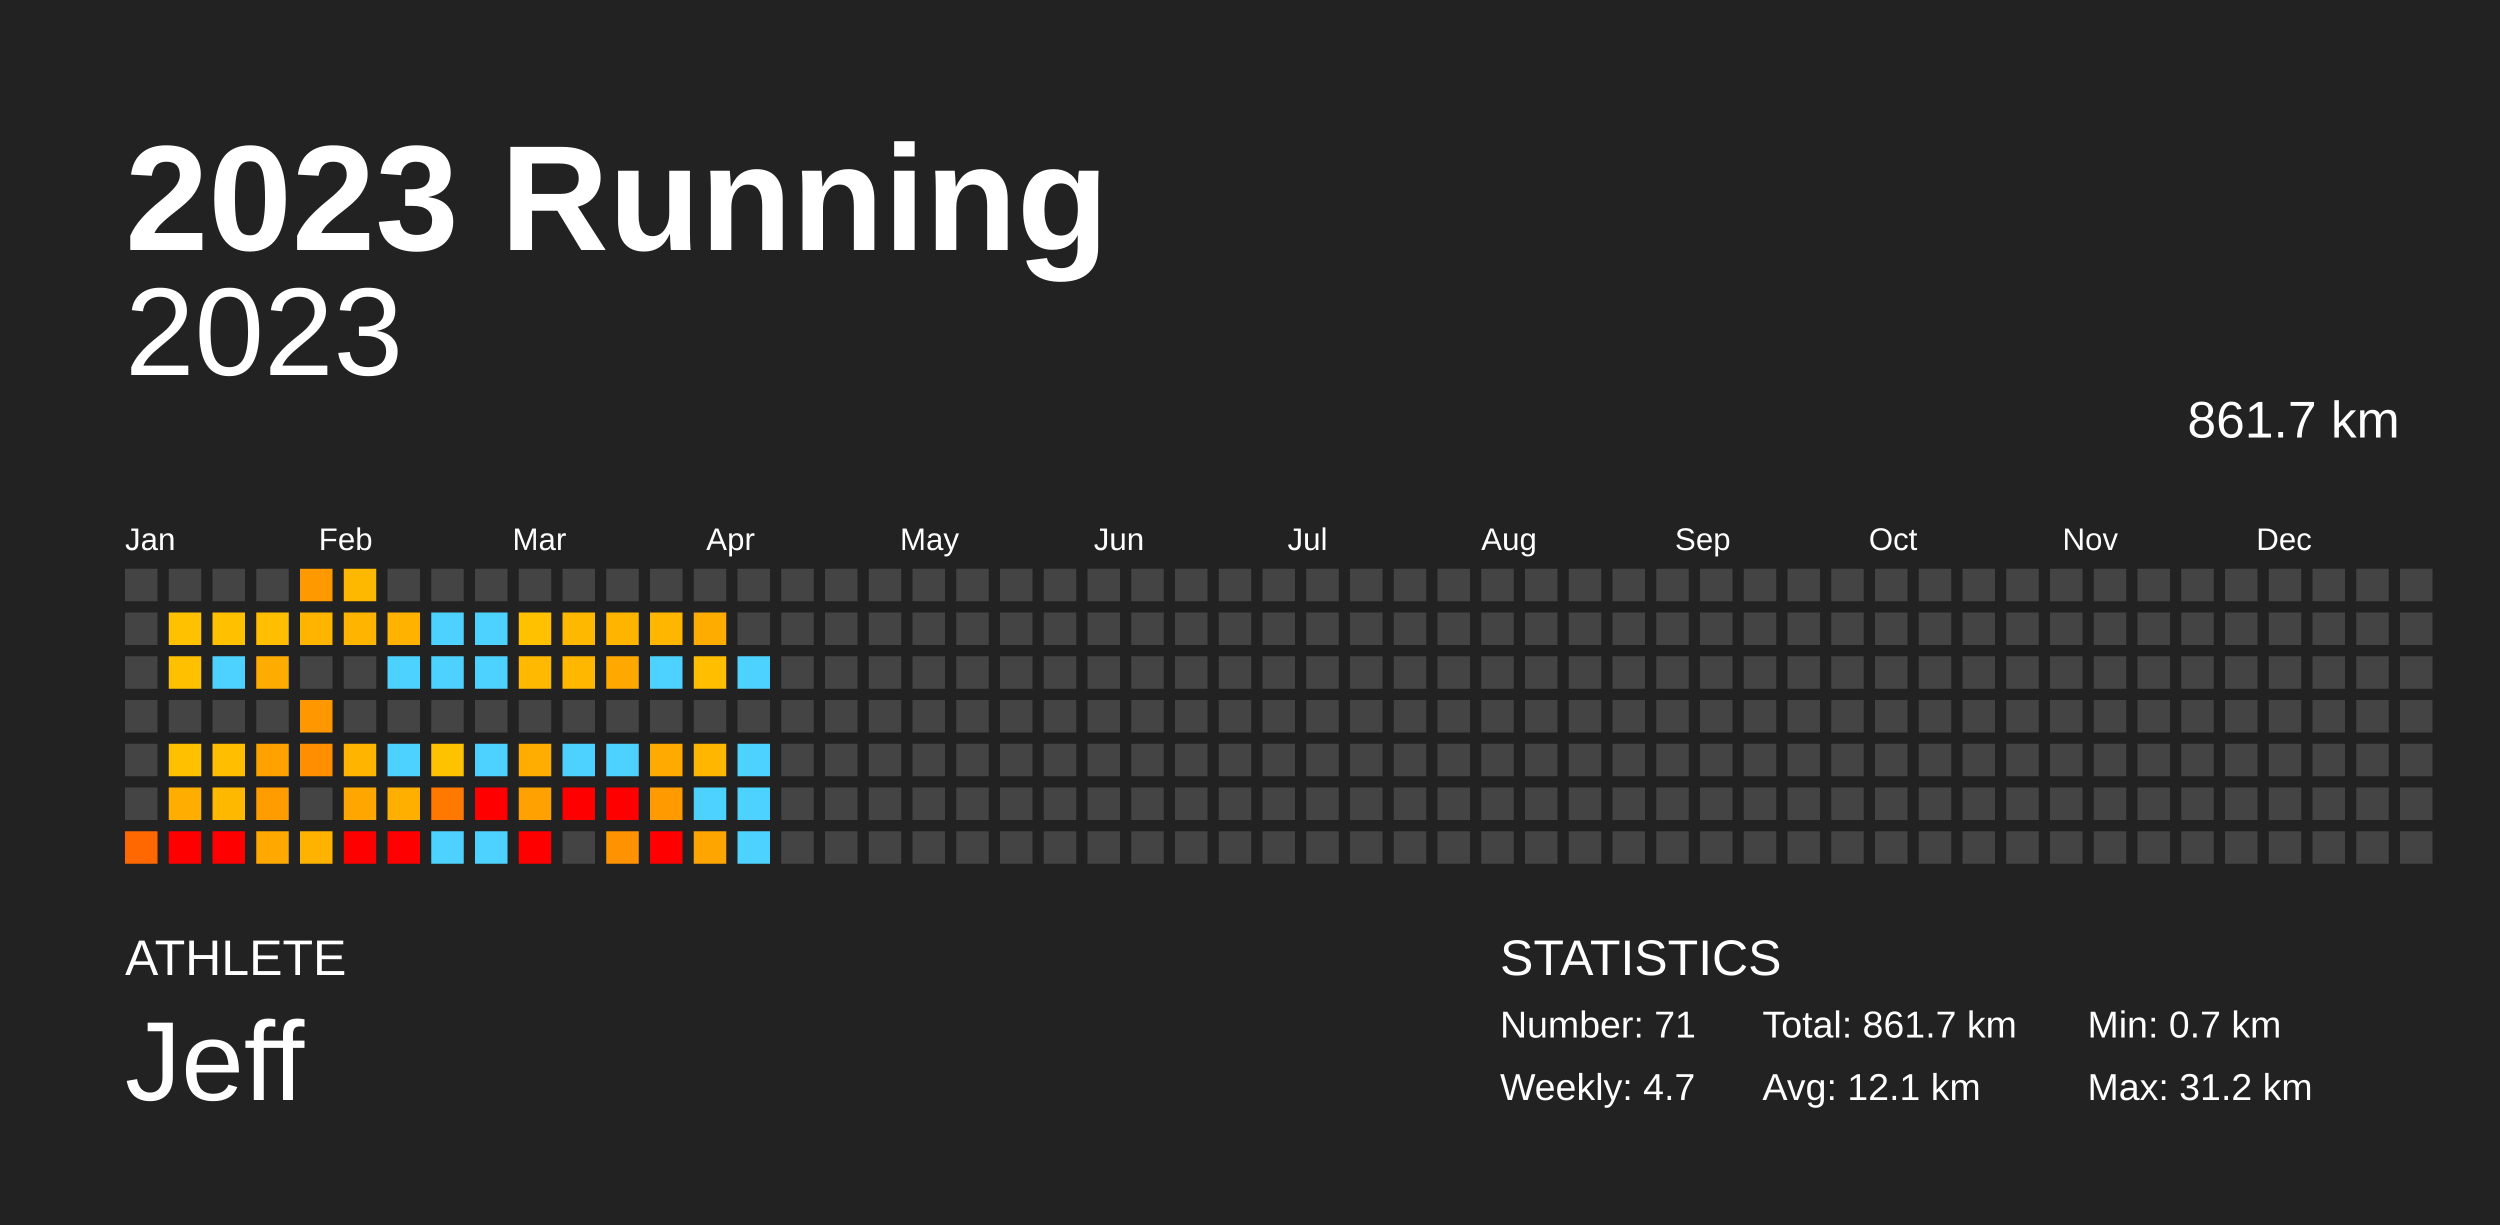
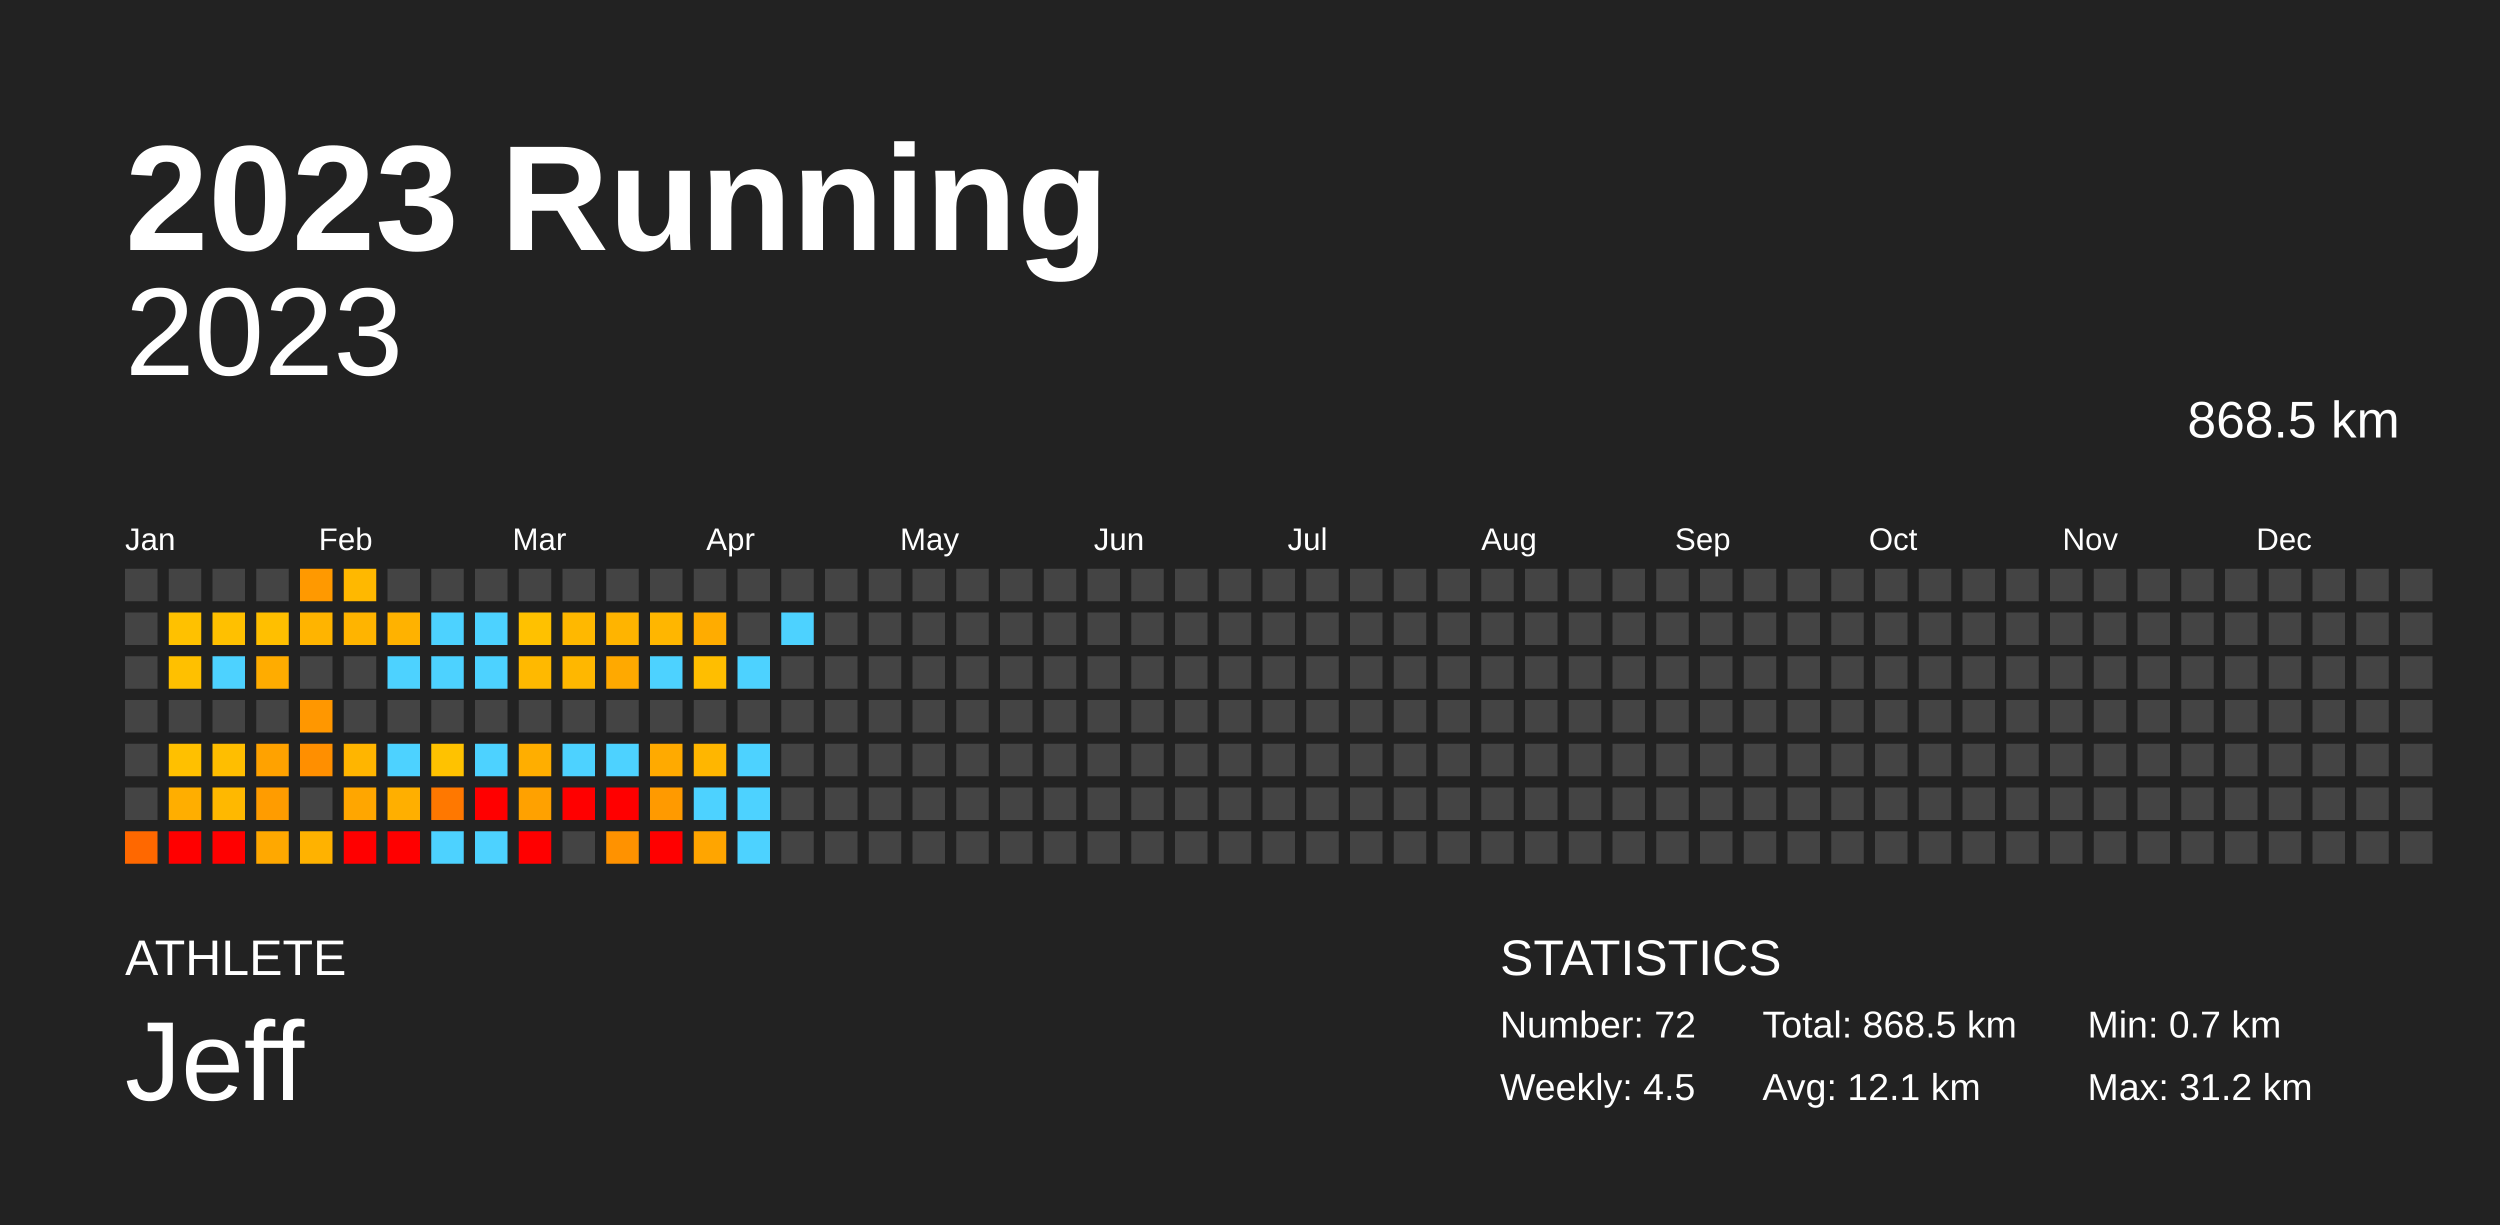
<svg xmlns="http://www.w3.org/2000/svg" baseProfile="full" height="98mm" version="1.1" viewBox="0,0,200,98" width="200mm">
  <defs />
  <rect fill="#222222" height="98" width="200" x="0" y="0" />
  <text fill="#FFFFFF" style="font-size:12px; font-family:Arial; font-weight:bold;" x="10" y="20">2023 Running</text>
  <text fill="#FFFFFF" style="font-size:4px; font-family:Arial" x="10" y="78">ATHLETE</text>
  <text fill="#FFFFFF" style="font-size:9px; font-family:Arial" x="10" y="88">Jeff</text>
  <text fill="#FFFFFF" style="font-size:4px; font-family:Arial" x="120" y="78">STATISTICS</text>
-   <text fill="#FFFFFF" style="font-size:3px; font-family:Arial" x="120" y="83">Number: 71</text>
-   <text fill="#FFFFFF" style="font-size:3px; font-family:Arial" x="120" y="88">Weekly: 4.7</text>
-   <text fill="#FFFFFF" style="font-size:3px; font-family:Arial" x="141" y="83">Total: 861.7 km</text>
+   <text fill="#FFFFFF" style="font-size:3px; font-family:Arial" x="120" y="83">Number: 72</text>
+   <text fill="#FFFFFF" style="font-size:3px; font-family:Arial" x="120" y="88">Weekly: 4.5</text>
+   <text fill="#FFFFFF" style="font-size:3px; font-family:Arial" x="141" y="83">Total: 868.5 km</text>
  <text fill="#FFFFFF" style="font-size:3px; font-family:Arial" x="141" y="88">Avg: 12.1 km</text>
  <text fill="#FFFFFF" style="font-size:3px; font-family:Arial" x="167" y="83">Min: 0.7 km</text>
  <text fill="#FFFFFF" style="font-size:3px; font-family:Arial" x="167" y="88">Max: 31.2 km</text>
  <text alignment-baseline="hanging" fill="#FFFFFF" style="font-size:10.0px; font-family:Arial;" x="10" y="30">2023</text>
-   <text alignment-baseline="hanging" fill="#FFFFFF" style="font-size:4.125px; font-family:Arial;" x="175" y="35">861.7 km</text>
+   <text alignment-baseline="hanging" fill="#FFFFFF" style="font-size:4.125px; font-family:Arial;" x="175" y="35">868.5 km</text>
  <text fill="#FFFFFF" style="font-size:2.5px; font-family:Arial" x="10.0" y="44">Jan</text>
  <text fill="#FFFFFF" style="font-size:2.5px; font-family:Arial" x="25.5" y="44">Feb</text>
  <text fill="#FFFFFF" style="font-size:2.5px; font-family:Arial" x="41.0" y="44">Mar</text>
  <text fill="#FFFFFF" style="font-size:2.5px; font-family:Arial" x="56.5" y="44">Apr</text>
  <text fill="#FFFFFF" style="font-size:2.5px; font-family:Arial" x="72.0" y="44">May</text>
  <text fill="#FFFFFF" style="font-size:2.5px; font-family:Arial" x="87.5" y="44">Jun</text>
  <text fill="#FFFFFF" style="font-size:2.5px; font-family:Arial" x="103.0" y="44">Jul</text>
  <text fill="#FFFFFF" style="font-size:2.5px; font-family:Arial" x="118.5" y="44">Aug</text>
  <text fill="#FFFFFF" style="font-size:2.5px; font-family:Arial" x="134.0" y="44">Sep</text>
  <text fill="#FFFFFF" style="font-size:2.5px; font-family:Arial" x="149.5" y="44">Oct</text>
  <text fill="#FFFFFF" style="font-size:2.5px; font-family:Arial" x="165.0" y="44">Nov</text>
  <text fill="#FFFFFF" style="font-size:2.5px; font-family:Arial" x="180.5" y="44">Dec</text>
  <rect fill="#444444" height="2.6" width="2.6" x="10.0" y="45.5" />
  <rect fill="#444444" height="2.6" width="2.6" x="10.0" y="49.0" />
  <rect fill="#444444" height="2.6" width="2.6" x="10.0" y="52.5" />
  <rect fill="#444444" height="2.6" width="2.6" x="10.0" y="56.0" />
  <rect fill="#444444" height="2.6" width="2.6" x="10.0" y="59.5" />
  <rect fill="#444444" height="2.6" width="2.6" x="10.0" y="63.0" />
  <rect fill="#ff6800" height="2.6" width="2.6" x="10.0" y="66.5" />
  <rect fill="#444444" height="2.6" width="2.6" x="13.5" y="45.5" />
  <rect fill="#ffc100" height="2.6" width="2.6" x="13.5" y="49.0" />
  <rect fill="#ffc000" height="2.6" width="2.6" x="13.5" y="52.5" />
  <rect fill="#444444" height="2.6" width="2.6" x="13.5" y="56.0" />
  <rect fill="#ffc000" height="2.6" width="2.6" x="13.5" y="59.5" />
  <rect fill="#ffae00" height="2.6" width="2.6" x="13.5" y="63.0" />
  <rect fill="red" height="2.6" width="2.6" x="13.5" y="66.5" />
  <rect fill="#444444" height="2.6" width="2.6" x="17.0" y="45.5" />
  <rect fill="#ffc000" height="2.6" width="2.6" x="17.0" y="49.0" />
  <rect fill="#4dd2ff" height="2.6" width="2.6" x="17.0" y="52.5" />
  <rect fill="#444444" height="2.6" width="2.6" x="17.0" y="56.0" />
  <rect fill="#ffbe00" height="2.6" width="2.6" x="17.0" y="59.5" />
  <rect fill="#ffb800" height="2.6" width="2.6" x="17.0" y="63.0" />
  <rect fill="red" height="2.6" width="2.6" x="17.0" y="66.5" />
  <rect fill="#444444" height="2.6" width="2.6" x="20.5" y="45.5" />
  <rect fill="#ffbf00" height="2.6" width="2.6" x="20.5" y="49.0" />
  <rect fill="#ffac00" height="2.6" width="2.6" x="20.5" y="52.5" />
  <rect fill="#444444" height="2.6" width="2.6" x="20.5" y="56.0" />
  <rect fill="#ffa200" height="2.6" width="2.6" x="20.5" y="59.5" />
  <rect fill="#ff9c00" height="2.6" width="2.6" x="20.5" y="63.0" />
  <rect fill="#ffa800" height="2.6" width="2.6" x="20.5" y="66.5" />
  <rect fill="#ff9900" height="2.6" width="2.6" x="24.0" y="45.5" />
  <rect fill="#ffb400" height="2.6" width="2.6" x="24.0" y="49.0" />
  <rect fill="#444444" height="2.6" width="2.6" x="24.0" y="52.5" />
  <rect fill="#ff9700" height="2.6" width="2.6" x="24.0" y="56.0" />
  <rect fill="#ff8f00" height="2.6" width="2.6" x="24.0" y="59.5" />
  <rect fill="#444444" height="2.6" width="2.6" x="24.0" y="63.0" />
  <rect fill="#ffb200" height="2.6" width="2.6" x="24.0" y="66.5" />
  <rect fill="#ffb800" height="2.6" width="2.6" x="27.5" y="45.5" />
  <rect fill="#ffb400" height="2.6" width="2.6" x="27.5" y="49.0" />
  <rect fill="#444444" height="2.6" width="2.6" x="27.5" y="52.5" />
  <rect fill="#444444" height="2.6" width="2.6" x="27.5" y="56.0" />
  <rect fill="#ffb500" height="2.6" width="2.6" x="27.5" y="59.5" />
  <rect fill="#ffa600" height="2.6" width="2.6" x="27.5" y="63.0" />
  <rect fill="red" height="2.6" width="2.6" x="27.5" y="66.5" />
  <rect fill="#444444" height="2.6" width="2.6" x="31.0" y="45.5" />
  <rect fill="#ffb200" height="2.6" width="2.6" x="31.0" y="49.0" />
  <rect fill="#4dd2ff" height="2.6" width="2.6" x="31.0" y="52.5" />
  <rect fill="#444444" height="2.6" width="2.6" x="31.0" y="56.0" />
  <rect fill="#4dd2ff" height="2.6" width="2.6" x="31.0" y="59.5" />
  <rect fill="#ffaf00" height="2.6" width="2.6" x="31.0" y="63.0" />
  <rect fill="red" height="2.6" width="2.6" x="31.0" y="66.5" />
  <rect fill="#444444" height="2.6" width="2.6" x="34.5" y="45.5" />
  <rect fill="#4dd2ff" height="2.6" width="2.6" x="34.5" y="49.0" />
  <rect fill="#4dd2ff" height="2.6" width="2.6" x="34.5" y="52.5" />
  <rect fill="#444444" height="2.6" width="2.6" x="34.5" y="56.0" />
  <rect fill="#ffc200" height="2.6" width="2.6" x="34.5" y="59.5" />
  <rect fill="#ff7800" height="2.6" width="2.6" x="34.5" y="63.0" />
  <rect fill="#4dd2ff" height="2.6" width="2.6" x="34.5" y="66.5" />
  <rect fill="#444444" height="2.6" width="2.6" x="38.0" y="45.5" />
  <rect fill="#4dd2ff" height="2.6" width="2.6" x="38.0" y="49.0" />
  <rect fill="#4dd2ff" height="2.6" width="2.6" x="38.0" y="52.5" />
  <rect fill="#444444" height="2.6" width="2.6" x="38.0" y="56.0" />
  <rect fill="#4dd2ff" height="2.6" width="2.6" x="38.0" y="59.5" />
  <rect fill="red" height="2.6" width="2.6" x="38.0" y="63.0" />
  <rect fill="#4dd2ff" height="2.6" width="2.6" x="38.0" y="66.5" />
  <rect fill="#444444" height="2.6" width="2.6" x="41.5" y="45.5" />
  <rect fill="#ffc100" height="2.6" width="2.6" x="41.5" y="49.0" />
  <rect fill="#ffb900" height="2.6" width="2.6" x="41.5" y="52.5" />
  <rect fill="#444444" height="2.6" width="2.6" x="41.5" y="56.0" />
  <rect fill="#ffae00" height="2.6" width="2.6" x="41.5" y="59.5" />
  <rect fill="#ffa100" height="2.6" width="2.6" x="41.5" y="63.0" />
  <rect fill="red" height="2.6" width="2.6" x="41.5" y="66.5" />
  <rect fill="#444444" height="2.6" width="2.6" x="45.0" y="45.5" />
  <rect fill="#ffb800" height="2.6" width="2.6" x="45.0" y="49.0" />
  <rect fill="#ffb700" height="2.6" width="2.6" x="45.0" y="52.5" />
  <rect fill="#444444" height="2.6" width="2.6" x="45.0" y="56.0" />
  <rect fill="#4dd2ff" height="2.6" width="2.6" x="45.0" y="59.5" />
  <rect fill="red" height="2.6" width="2.6" x="45.0" y="63.0" />
  <rect fill="#444444" height="2.6" width="2.6" x="45.0" y="66.5" />
  <rect fill="#444444" height="2.6" width="2.6" x="48.5" y="45.5" />
  <rect fill="#ffb400" height="2.6" width="2.6" x="48.5" y="49.0" />
  <rect fill="#ffa900" height="2.6" width="2.6" x="48.5" y="52.5" />
  <rect fill="#444444" height="2.6" width="2.6" x="48.5" y="56.0" />
  <rect fill="#4dd2ff" height="2.6" width="2.6" x="48.5" y="59.5" />
  <rect fill="red" height="2.6" width="2.6" x="48.5" y="63.0" />
  <rect fill="#ff9200" height="2.6" width="2.6" x="48.5" y="66.5" />
  <rect fill="#444444" height="2.6" width="2.6" x="52.0" y="45.5" />
  <rect fill="#ffb600" height="2.6" width="2.6" x="52.0" y="49.0" />
  <rect fill="#4dd2ff" height="2.6" width="2.6" x="52.0" y="52.5" />
  <rect fill="#444444" height="2.6" width="2.6" x="52.0" y="56.0" />
  <rect fill="#ffaa00" height="2.6" width="2.6" x="52.0" y="59.5" />
  <rect fill="#ff9a00" height="2.6" width="2.6" x="52.0" y="63.0" />
  <rect fill="red" height="2.6" width="2.6" x="52.0" y="66.5" />
  <rect fill="#444444" height="2.6" width="2.6" x="55.5" y="45.5" />
  <rect fill="#ffac00" height="2.6" width="2.6" x="55.5" y="49.0" />
  <rect fill="#ffbe00" height="2.6" width="2.6" x="55.5" y="52.5" />
  <rect fill="#444444" height="2.6" width="2.6" x="55.5" y="56.0" />
  <rect fill="#ffb600" height="2.6" width="2.6" x="55.5" y="59.5" />
  <rect fill="#4dd2ff" height="2.6" width="2.6" x="55.5" y="63.0" />
  <rect fill="#ffa500" height="2.6" width="2.6" x="55.5" y="66.5" />
  <rect fill="#444444" height="2.6" width="2.6" x="59.0" y="45.5" />
  <rect fill="#444444" height="2.6" width="2.6" x="59.0" y="49.0" />
  <rect fill="#4dd2ff" height="2.6" width="2.6" x="59.0" y="52.5" />
  <rect fill="#444444" height="2.6" width="2.6" x="59.0" y="56.0" />
  <rect fill="#4dd2ff" height="2.6" width="2.6" x="59.0" y="59.5" />
  <rect fill="#4dd2ff" height="2.6" width="2.6" x="59.0" y="63.0" />
  <rect fill="#4dd2ff" height="2.6" width="2.6" x="59.0" y="66.5" />
  <rect fill="#444444" height="2.6" width="2.6" x="62.5" y="45.5" />
-   <rect fill="#444444" height="2.6" width="2.6" x="62.5" y="49.0" />
+   <rect fill="#4dd2ff" height="2.6" width="2.6" x="62.5" y="49.0" />
  <rect fill="#444444" height="2.6" width="2.6" x="62.5" y="52.5" />
  <rect fill="#444444" height="2.6" width="2.6" x="62.5" y="56.0" />
  <rect fill="#444444" height="2.6" width="2.6" x="62.5" y="59.5" />
  <rect fill="#444444" height="2.6" width="2.6" x="62.5" y="63.0" />
  <rect fill="#444444" height="2.6" width="2.6" x="62.5" y="66.5" />
  <rect fill="#444444" height="2.6" width="2.6" x="66.0" y="45.5" />
  <rect fill="#444444" height="2.6" width="2.6" x="66.0" y="49.0" />
  <rect fill="#444444" height="2.6" width="2.6" x="66.0" y="52.5" />
  <rect fill="#444444" height="2.6" width="2.6" x="66.0" y="56.0" />
  <rect fill="#444444" height="2.6" width="2.6" x="66.0" y="59.5" />
  <rect fill="#444444" height="2.6" width="2.6" x="66.0" y="63.0" />
  <rect fill="#444444" height="2.6" width="2.6" x="66.0" y="66.5" />
  <rect fill="#444444" height="2.6" width="2.6" x="69.5" y="45.5" />
  <rect fill="#444444" height="2.6" width="2.6" x="69.5" y="49.0" />
  <rect fill="#444444" height="2.6" width="2.6" x="69.5" y="52.5" />
  <rect fill="#444444" height="2.6" width="2.6" x="69.5" y="56.0" />
  <rect fill="#444444" height="2.6" width="2.6" x="69.5" y="59.5" />
  <rect fill="#444444" height="2.6" width="2.6" x="69.5" y="63.0" />
  <rect fill="#444444" height="2.6" width="2.6" x="69.5" y="66.5" />
  <rect fill="#444444" height="2.6" width="2.6" x="73.0" y="45.5" />
  <rect fill="#444444" height="2.6" width="2.6" x="73.0" y="49.0" />
  <rect fill="#444444" height="2.6" width="2.6" x="73.0" y="52.5" />
  <rect fill="#444444" height="2.6" width="2.6" x="73.0" y="56.0" />
  <rect fill="#444444" height="2.6" width="2.6" x="73.0" y="59.5" />
  <rect fill="#444444" height="2.6" width="2.6" x="73.0" y="63.0" />
  <rect fill="#444444" height="2.6" width="2.6" x="73.0" y="66.5" />
  <rect fill="#444444" height="2.6" width="2.6" x="76.5" y="45.5" />
  <rect fill="#444444" height="2.6" width="2.6" x="76.5" y="49.0" />
  <rect fill="#444444" height="2.6" width="2.6" x="76.5" y="52.5" />
  <rect fill="#444444" height="2.6" width="2.6" x="76.5" y="56.0" />
  <rect fill="#444444" height="2.6" width="2.6" x="76.5" y="59.5" />
  <rect fill="#444444" height="2.6" width="2.6" x="76.5" y="63.0" />
  <rect fill="#444444" height="2.6" width="2.6" x="76.5" y="66.5" />
  <rect fill="#444444" height="2.6" width="2.6" x="80.0" y="45.5" />
  <rect fill="#444444" height="2.6" width="2.6" x="80.0" y="49.0" />
  <rect fill="#444444" height="2.6" width="2.6" x="80.0" y="52.5" />
  <rect fill="#444444" height="2.6" width="2.6" x="80.0" y="56.0" />
  <rect fill="#444444" height="2.6" width="2.6" x="80.0" y="59.5" />
  <rect fill="#444444" height="2.6" width="2.6" x="80.0" y="63.0" />
  <rect fill="#444444" height="2.6" width="2.6" x="80.0" y="66.5" />
  <rect fill="#444444" height="2.6" width="2.6" x="83.5" y="45.5" />
  <rect fill="#444444" height="2.6" width="2.6" x="83.5" y="49.0" />
  <rect fill="#444444" height="2.6" width="2.6" x="83.5" y="52.5" />
  <rect fill="#444444" height="2.6" width="2.6" x="83.5" y="56.0" />
  <rect fill="#444444" height="2.6" width="2.6" x="83.5" y="59.5" />
  <rect fill="#444444" height="2.6" width="2.6" x="83.5" y="63.0" />
  <rect fill="#444444" height="2.6" width="2.6" x="83.5" y="66.5" />
  <rect fill="#444444" height="2.6" width="2.6" x="87.0" y="45.5" />
  <rect fill="#444444" height="2.6" width="2.6" x="87.0" y="49.0" />
  <rect fill="#444444" height="2.6" width="2.6" x="87.0" y="52.5" />
  <rect fill="#444444" height="2.6" width="2.6" x="87.0" y="56.0" />
  <rect fill="#444444" height="2.6" width="2.6" x="87.0" y="59.5" />
  <rect fill="#444444" height="2.6" width="2.6" x="87.0" y="63.0" />
  <rect fill="#444444" height="2.6" width="2.6" x="87.0" y="66.5" />
  <rect fill="#444444" height="2.6" width="2.6" x="90.5" y="45.5" />
  <rect fill="#444444" height="2.6" width="2.6" x="90.5" y="49.0" />
  <rect fill="#444444" height="2.6" width="2.6" x="90.5" y="52.5" />
  <rect fill="#444444" height="2.6" width="2.6" x="90.5" y="56.0" />
  <rect fill="#444444" height="2.6" width="2.6" x="90.5" y="59.5" />
  <rect fill="#444444" height="2.6" width="2.6" x="90.5" y="63.0" />
  <rect fill="#444444" height="2.6" width="2.6" x="90.5" y="66.5" />
  <rect fill="#444444" height="2.6" width="2.6" x="94.0" y="45.5" />
  <rect fill="#444444" height="2.6" width="2.6" x="94.0" y="49.0" />
  <rect fill="#444444" height="2.6" width="2.6" x="94.0" y="52.5" />
  <rect fill="#444444" height="2.6" width="2.6" x="94.0" y="56.0" />
  <rect fill="#444444" height="2.6" width="2.6" x="94.0" y="59.5" />
  <rect fill="#444444" height="2.6" width="2.6" x="94.0" y="63.0" />
  <rect fill="#444444" height="2.6" width="2.6" x="94.0" y="66.5" />
  <rect fill="#444444" height="2.6" width="2.6" x="97.5" y="45.5" />
  <rect fill="#444444" height="2.6" width="2.6" x="97.5" y="49.0" />
  <rect fill="#444444" height="2.6" width="2.6" x="97.5" y="52.5" />
  <rect fill="#444444" height="2.6" width="2.6" x="97.5" y="56.0" />
  <rect fill="#444444" height="2.6" width="2.6" x="97.5" y="59.5" />
  <rect fill="#444444" height="2.6" width="2.6" x="97.5" y="63.0" />
  <rect fill="#444444" height="2.6" width="2.6" x="97.5" y="66.5" />
  <rect fill="#444444" height="2.6" width="2.6" x="101.0" y="45.5" />
  <rect fill="#444444" height="2.6" width="2.6" x="101.0" y="49.0" />
  <rect fill="#444444" height="2.6" width="2.6" x="101.0" y="52.5" />
  <rect fill="#444444" height="2.6" width="2.6" x="101.0" y="56.0" />
  <rect fill="#444444" height="2.6" width="2.6" x="101.0" y="59.5" />
  <rect fill="#444444" height="2.6" width="2.6" x="101.0" y="63.0" />
  <rect fill="#444444" height="2.6" width="2.6" x="101.0" y="66.5" />
  <rect fill="#444444" height="2.6" width="2.6" x="104.5" y="45.5" />
  <rect fill="#444444" height="2.6" width="2.6" x="104.5" y="49.0" />
  <rect fill="#444444" height="2.6" width="2.6" x="104.5" y="52.5" />
  <rect fill="#444444" height="2.6" width="2.6" x="104.5" y="56.0" />
  <rect fill="#444444" height="2.6" width="2.6" x="104.5" y="59.5" />
  <rect fill="#444444" height="2.6" width="2.6" x="104.5" y="63.0" />
  <rect fill="#444444" height="2.6" width="2.6" x="104.5" y="66.5" />
  <rect fill="#444444" height="2.6" width="2.6" x="108.0" y="45.5" />
  <rect fill="#444444" height="2.6" width="2.6" x="108.0" y="49.0" />
  <rect fill="#444444" height="2.6" width="2.6" x="108.0" y="52.5" />
  <rect fill="#444444" height="2.6" width="2.6" x="108.0" y="56.0" />
  <rect fill="#444444" height="2.6" width="2.6" x="108.0" y="59.5" />
  <rect fill="#444444" height="2.6" width="2.6" x="108.0" y="63.0" />
  <rect fill="#444444" height="2.6" width="2.6" x="108.0" y="66.5" />
  <rect fill="#444444" height="2.6" width="2.6" x="111.5" y="45.5" />
  <rect fill="#444444" height="2.6" width="2.6" x="111.5" y="49.0" />
  <rect fill="#444444" height="2.6" width="2.6" x="111.5" y="52.5" />
  <rect fill="#444444" height="2.6" width="2.6" x="111.5" y="56.0" />
  <rect fill="#444444" height="2.6" width="2.6" x="111.5" y="59.5" />
  <rect fill="#444444" height="2.6" width="2.6" x="111.5" y="63.0" />
  <rect fill="#444444" height="2.6" width="2.6" x="111.5" y="66.5" />
  <rect fill="#444444" height="2.6" width="2.6" x="115.0" y="45.5" />
  <rect fill="#444444" height="2.6" width="2.6" x="115.0" y="49.0" />
  <rect fill="#444444" height="2.6" width="2.6" x="115.0" y="52.5" />
  <rect fill="#444444" height="2.6" width="2.6" x="115.0" y="56.0" />
  <rect fill="#444444" height="2.6" width="2.6" x="115.0" y="59.5" />
  <rect fill="#444444" height="2.6" width="2.6" x="115.0" y="63.0" />
  <rect fill="#444444" height="2.6" width="2.6" x="115.0" y="66.5" />
  <rect fill="#444444" height="2.6" width="2.6" x="118.5" y="45.5" />
  <rect fill="#444444" height="2.6" width="2.6" x="118.5" y="49.0" />
  <rect fill="#444444" height="2.6" width="2.6" x="118.5" y="52.5" />
  <rect fill="#444444" height="2.6" width="2.6" x="118.5" y="56.0" />
  <rect fill="#444444" height="2.6" width="2.6" x="118.5" y="59.5" />
  <rect fill="#444444" height="2.6" width="2.6" x="118.5" y="63.0" />
  <rect fill="#444444" height="2.6" width="2.6" x="118.5" y="66.5" />
  <rect fill="#444444" height="2.6" width="2.6" x="122.0" y="45.5" />
  <rect fill="#444444" height="2.6" width="2.6" x="122.0" y="49.0" />
  <rect fill="#444444" height="2.6" width="2.6" x="122.0" y="52.5" />
  <rect fill="#444444" height="2.6" width="2.6" x="122.0" y="56.0" />
  <rect fill="#444444" height="2.6" width="2.6" x="122.0" y="59.5" />
  <rect fill="#444444" height="2.6" width="2.6" x="122.0" y="63.0" />
  <rect fill="#444444" height="2.6" width="2.6" x="122.0" y="66.5" />
  <rect fill="#444444" height="2.6" width="2.6" x="125.5" y="45.5" />
  <rect fill="#444444" height="2.6" width="2.6" x="125.5" y="49.0" />
  <rect fill="#444444" height="2.6" width="2.6" x="125.5" y="52.5" />
  <rect fill="#444444" height="2.6" width="2.6" x="125.5" y="56.0" />
  <rect fill="#444444" height="2.6" width="2.6" x="125.5" y="59.5" />
  <rect fill="#444444" height="2.6" width="2.6" x="125.5" y="63.0" />
  <rect fill="#444444" height="2.6" width="2.6" x="125.5" y="66.5" />
  <rect fill="#444444" height="2.6" width="2.6" x="129.0" y="45.5" />
  <rect fill="#444444" height="2.6" width="2.6" x="129.0" y="49.0" />
  <rect fill="#444444" height="2.6" width="2.6" x="129.0" y="52.5" />
  <rect fill="#444444" height="2.6" width="2.6" x="129.0" y="56.0" />
  <rect fill="#444444" height="2.6" width="2.6" x="129.0" y="59.5" />
  <rect fill="#444444" height="2.6" width="2.6" x="129.0" y="63.0" />
  <rect fill="#444444" height="2.6" width="2.6" x="129.0" y="66.5" />
  <rect fill="#444444" height="2.6" width="2.6" x="132.5" y="45.5" />
  <rect fill="#444444" height="2.6" width="2.6" x="132.5" y="49.0" />
  <rect fill="#444444" height="2.6" width="2.6" x="132.5" y="52.5" />
  <rect fill="#444444" height="2.6" width="2.6" x="132.5" y="56.0" />
  <rect fill="#444444" height="2.6" width="2.6" x="132.5" y="59.5" />
  <rect fill="#444444" height="2.6" width="2.6" x="132.5" y="63.0" />
  <rect fill="#444444" height="2.6" width="2.6" x="132.5" y="66.5" />
  <rect fill="#444444" height="2.6" width="2.6" x="136.0" y="45.5" />
  <rect fill="#444444" height="2.6" width="2.6" x="136.0" y="49.0" />
  <rect fill="#444444" height="2.6" width="2.6" x="136.0" y="52.5" />
  <rect fill="#444444" height="2.6" width="2.6" x="136.0" y="56.0" />
  <rect fill="#444444" height="2.6" width="2.6" x="136.0" y="59.5" />
  <rect fill="#444444" height="2.6" width="2.6" x="136.0" y="63.0" />
  <rect fill="#444444" height="2.6" width="2.6" x="136.0" y="66.5" />
  <rect fill="#444444" height="2.6" width="2.6" x="139.5" y="45.5" />
  <rect fill="#444444" height="2.6" width="2.6" x="139.5" y="49.0" />
  <rect fill="#444444" height="2.6" width="2.6" x="139.5" y="52.5" />
  <rect fill="#444444" height="2.6" width="2.6" x="139.5" y="56.0" />
  <rect fill="#444444" height="2.6" width="2.6" x="139.5" y="59.5" />
  <rect fill="#444444" height="2.6" width="2.6" x="139.5" y="63.0" />
  <rect fill="#444444" height="2.6" width="2.6" x="139.5" y="66.5" />
  <rect fill="#444444" height="2.6" width="2.6" x="143.0" y="45.5" />
  <rect fill="#444444" height="2.6" width="2.6" x="143.0" y="49.0" />
  <rect fill="#444444" height="2.6" width="2.6" x="143.0" y="52.5" />
  <rect fill="#444444" height="2.6" width="2.6" x="143.0" y="56.0" />
  <rect fill="#444444" height="2.6" width="2.6" x="143.0" y="59.5" />
  <rect fill="#444444" height="2.6" width="2.6" x="143.0" y="63.0" />
  <rect fill="#444444" height="2.6" width="2.6" x="143.0" y="66.5" />
  <rect fill="#444444" height="2.6" width="2.6" x="146.5" y="45.5" />
  <rect fill="#444444" height="2.6" width="2.6" x="146.5" y="49.0" />
  <rect fill="#444444" height="2.6" width="2.6" x="146.5" y="52.5" />
  <rect fill="#444444" height="2.6" width="2.6" x="146.5" y="56.0" />
  <rect fill="#444444" height="2.6" width="2.6" x="146.5" y="59.5" />
  <rect fill="#444444" height="2.6" width="2.6" x="146.5" y="63.0" />
  <rect fill="#444444" height="2.6" width="2.6" x="146.5" y="66.5" />
  <rect fill="#444444" height="2.6" width="2.6" x="150.0" y="45.5" />
  <rect fill="#444444" height="2.6" width="2.6" x="150.0" y="49.0" />
  <rect fill="#444444" height="2.6" width="2.6" x="150.0" y="52.5" />
  <rect fill="#444444" height="2.6" width="2.6" x="150.0" y="56.0" />
  <rect fill="#444444" height="2.6" width="2.6" x="150.0" y="59.5" />
  <rect fill="#444444" height="2.6" width="2.6" x="150.0" y="63.0" />
  <rect fill="#444444" height="2.6" width="2.6" x="150.0" y="66.5" />
  <rect fill="#444444" height="2.6" width="2.6" x="153.5" y="45.5" />
  <rect fill="#444444" height="2.6" width="2.6" x="153.5" y="49.0" />
  <rect fill="#444444" height="2.6" width="2.6" x="153.5" y="52.5" />
  <rect fill="#444444" height="2.6" width="2.6" x="153.5" y="56.0" />
  <rect fill="#444444" height="2.6" width="2.6" x="153.5" y="59.5" />
  <rect fill="#444444" height="2.6" width="2.6" x="153.5" y="63.0" />
  <rect fill="#444444" height="2.6" width="2.6" x="153.5" y="66.5" />
  <rect fill="#444444" height="2.6" width="2.6" x="157.0" y="45.5" />
  <rect fill="#444444" height="2.6" width="2.6" x="157.0" y="49.0" />
  <rect fill="#444444" height="2.6" width="2.6" x="157.0" y="52.5" />
  <rect fill="#444444" height="2.6" width="2.6" x="157.0" y="56.0" />
  <rect fill="#444444" height="2.6" width="2.6" x="157.0" y="59.5" />
  <rect fill="#444444" height="2.6" width="2.6" x="157.0" y="63.0" />
  <rect fill="#444444" height="2.6" width="2.6" x="157.0" y="66.5" />
  <rect fill="#444444" height="2.6" width="2.6" x="160.5" y="45.5" />
  <rect fill="#444444" height="2.6" width="2.6" x="160.5" y="49.0" />
  <rect fill="#444444" height="2.6" width="2.6" x="160.5" y="52.5" />
  <rect fill="#444444" height="2.6" width="2.6" x="160.5" y="56.0" />
  <rect fill="#444444" height="2.6" width="2.6" x="160.5" y="59.5" />
  <rect fill="#444444" height="2.6" width="2.6" x="160.5" y="63.0" />
  <rect fill="#444444" height="2.6" width="2.6" x="160.5" y="66.5" />
  <rect fill="#444444" height="2.6" width="2.6" x="164.0" y="45.5" />
  <rect fill="#444444" height="2.6" width="2.6" x="164.0" y="49.0" />
  <rect fill="#444444" height="2.6" width="2.6" x="164.0" y="52.5" />
  <rect fill="#444444" height="2.6" width="2.6" x="164.0" y="56.0" />
  <rect fill="#444444" height="2.6" width="2.6" x="164.0" y="59.5" />
  <rect fill="#444444" height="2.6" width="2.6" x="164.0" y="63.0" />
  <rect fill="#444444" height="2.6" width="2.6" x="164.0" y="66.5" />
  <rect fill="#444444" height="2.6" width="2.6" x="167.5" y="45.5" />
  <rect fill="#444444" height="2.6" width="2.6" x="167.5" y="49.0" />
  <rect fill="#444444" height="2.6" width="2.6" x="167.5" y="52.5" />
  <rect fill="#444444" height="2.6" width="2.6" x="167.5" y="56.0" />
  <rect fill="#444444" height="2.6" width="2.6" x="167.5" y="59.5" />
  <rect fill="#444444" height="2.6" width="2.6" x="167.5" y="63.0" />
  <rect fill="#444444" height="2.6" width="2.6" x="167.5" y="66.5" />
  <rect fill="#444444" height="2.6" width="2.6" x="171.0" y="45.5" />
  <rect fill="#444444" height="2.6" width="2.6" x="171.0" y="49.0" />
  <rect fill="#444444" height="2.6" width="2.6" x="171.0" y="52.5" />
  <rect fill="#444444" height="2.6" width="2.6" x="171.0" y="56.0" />
  <rect fill="#444444" height="2.6" width="2.6" x="171.0" y="59.5" />
  <rect fill="#444444" height="2.6" width="2.6" x="171.0" y="63.0" />
  <rect fill="#444444" height="2.6" width="2.6" x="171.0" y="66.5" />
  <rect fill="#444444" height="2.6" width="2.6" x="174.5" y="45.5" />
  <rect fill="#444444" height="2.6" width="2.6" x="174.5" y="49.0" />
  <rect fill="#444444" height="2.6" width="2.6" x="174.5" y="52.5" />
  <rect fill="#444444" height="2.6" width="2.6" x="174.5" y="56.0" />
  <rect fill="#444444" height="2.6" width="2.6" x="174.5" y="59.5" />
  <rect fill="#444444" height="2.6" width="2.6" x="174.5" y="63.0" />
  <rect fill="#444444" height="2.6" width="2.6" x="174.5" y="66.5" />
  <rect fill="#444444" height="2.6" width="2.6" x="178.0" y="45.5" />
  <rect fill="#444444" height="2.6" width="2.6" x="178.0" y="49.0" />
  <rect fill="#444444" height="2.6" width="2.6" x="178.0" y="52.5" />
  <rect fill="#444444" height="2.6" width="2.6" x="178.0" y="56.0" />
  <rect fill="#444444" height="2.6" width="2.6" x="178.0" y="59.5" />
  <rect fill="#444444" height="2.6" width="2.6" x="178.0" y="63.0" />
  <rect fill="#444444" height="2.6" width="2.6" x="178.0" y="66.5" />
  <rect fill="#444444" height="2.6" width="2.6" x="181.5" y="45.5" />
  <rect fill="#444444" height="2.6" width="2.6" x="181.5" y="49.0" />
  <rect fill="#444444" height="2.6" width="2.6" x="181.5" y="52.5" />
  <rect fill="#444444" height="2.6" width="2.6" x="181.5" y="56.0" />
  <rect fill="#444444" height="2.6" width="2.6" x="181.5" y="59.5" />
  <rect fill="#444444" height="2.6" width="2.6" x="181.5" y="63.0" />
  <rect fill="#444444" height="2.6" width="2.6" x="181.5" y="66.5" />
  <rect fill="#444444" height="2.6" width="2.6" x="185.0" y="45.5" />
  <rect fill="#444444" height="2.6" width="2.6" x="185.0" y="49.0" />
  <rect fill="#444444" height="2.6" width="2.6" x="185.0" y="52.5" />
  <rect fill="#444444" height="2.6" width="2.6" x="185.0" y="56.0" />
  <rect fill="#444444" height="2.6" width="2.6" x="185.0" y="59.5" />
  <rect fill="#444444" height="2.6" width="2.6" x="185.0" y="63.0" />
  <rect fill="#444444" height="2.6" width="2.6" x="185.0" y="66.5" />
  <rect fill="#444444" height="2.6" width="2.6" x="188.5" y="45.5" />
  <rect fill="#444444" height="2.6" width="2.6" x="188.5" y="49.0" />
  <rect fill="#444444" height="2.6" width="2.6" x="188.5" y="52.5" />
  <rect fill="#444444" height="2.6" width="2.6" x="188.5" y="56.0" />
  <rect fill="#444444" height="2.6" width="2.6" x="188.5" y="59.5" />
  <rect fill="#444444" height="2.6" width="2.6" x="188.5" y="63.0" />
  <rect fill="#444444" height="2.6" width="2.6" x="188.5" y="66.5" />
  <rect fill="#444444" height="2.6" width="2.6" x="192.0" y="45.5" />
  <rect fill="#444444" height="2.6" width="2.6" x="192.0" y="49.0" />
  <rect fill="#444444" height="2.6" width="2.6" x="192.0" y="52.5" />
  <rect fill="#444444" height="2.6" width="2.6" x="192.0" y="56.0" />
  <rect fill="#444444" height="2.6" width="2.6" x="192.0" y="59.5" />
  <rect fill="#444444" height="2.6" width="2.6" x="192.0" y="63.0" />
  <rect fill="#444444" height="2.6" width="2.6" x="192.0" y="66.5" />
</svg>
